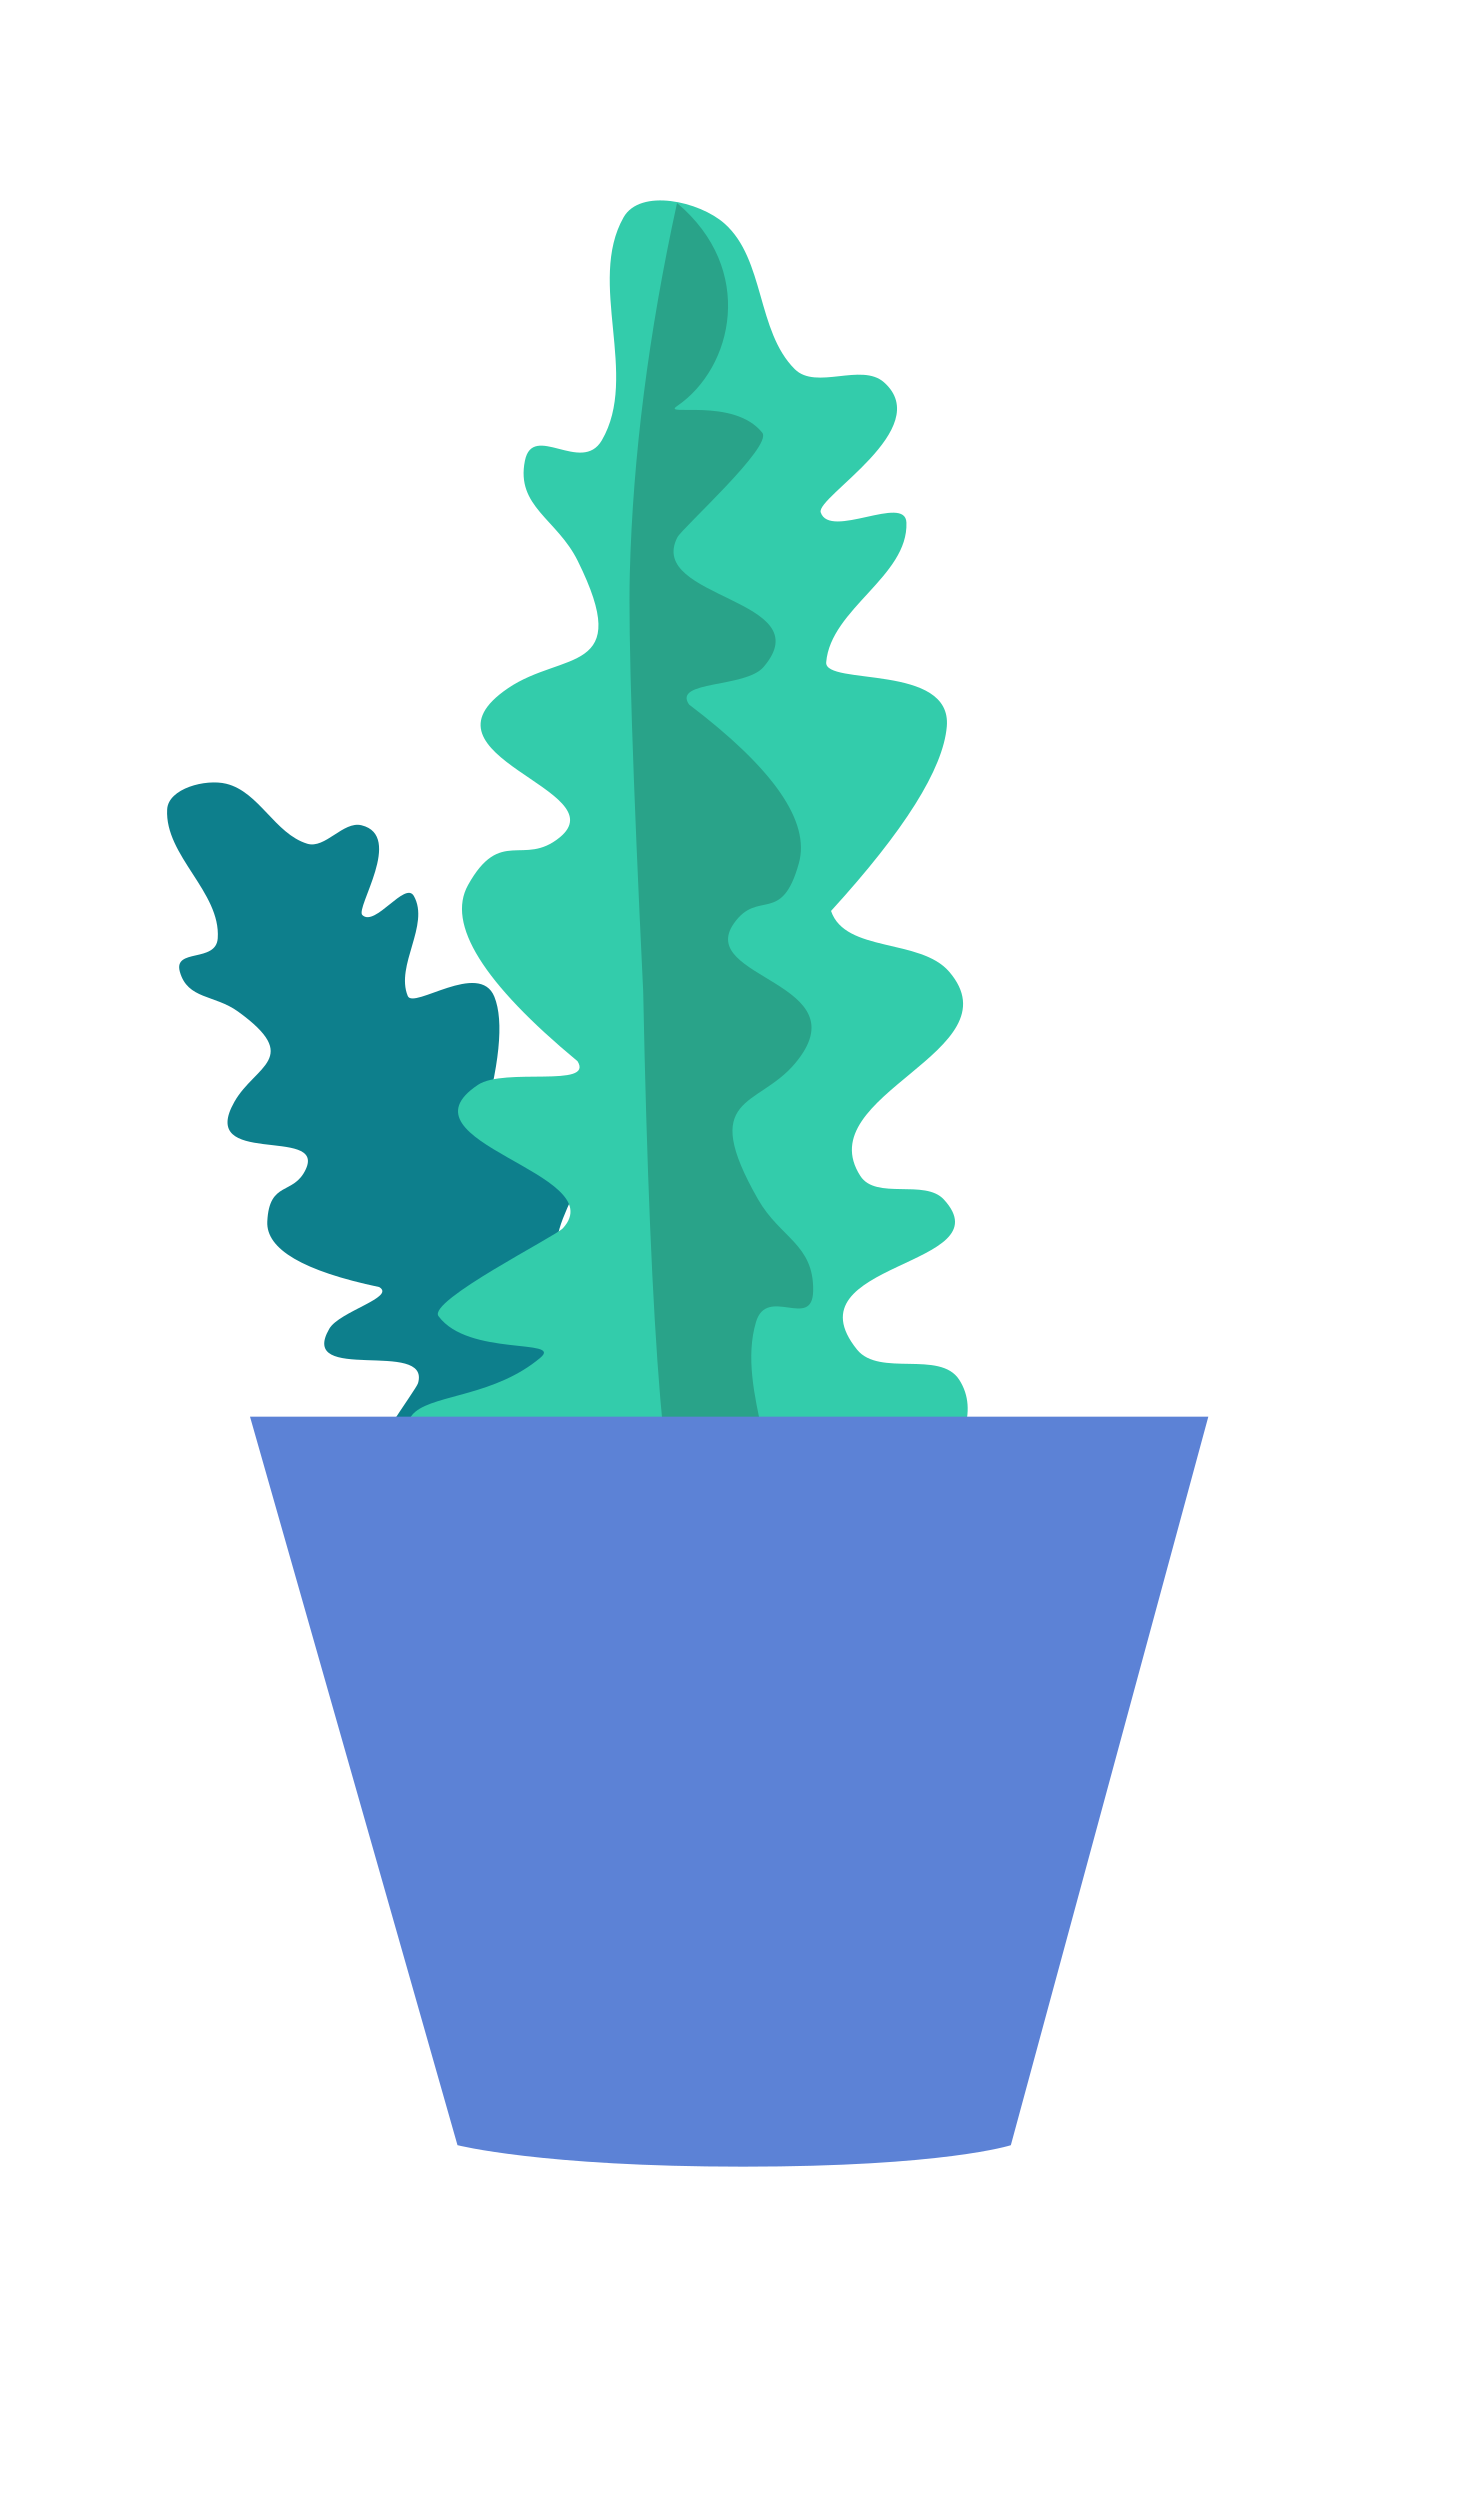
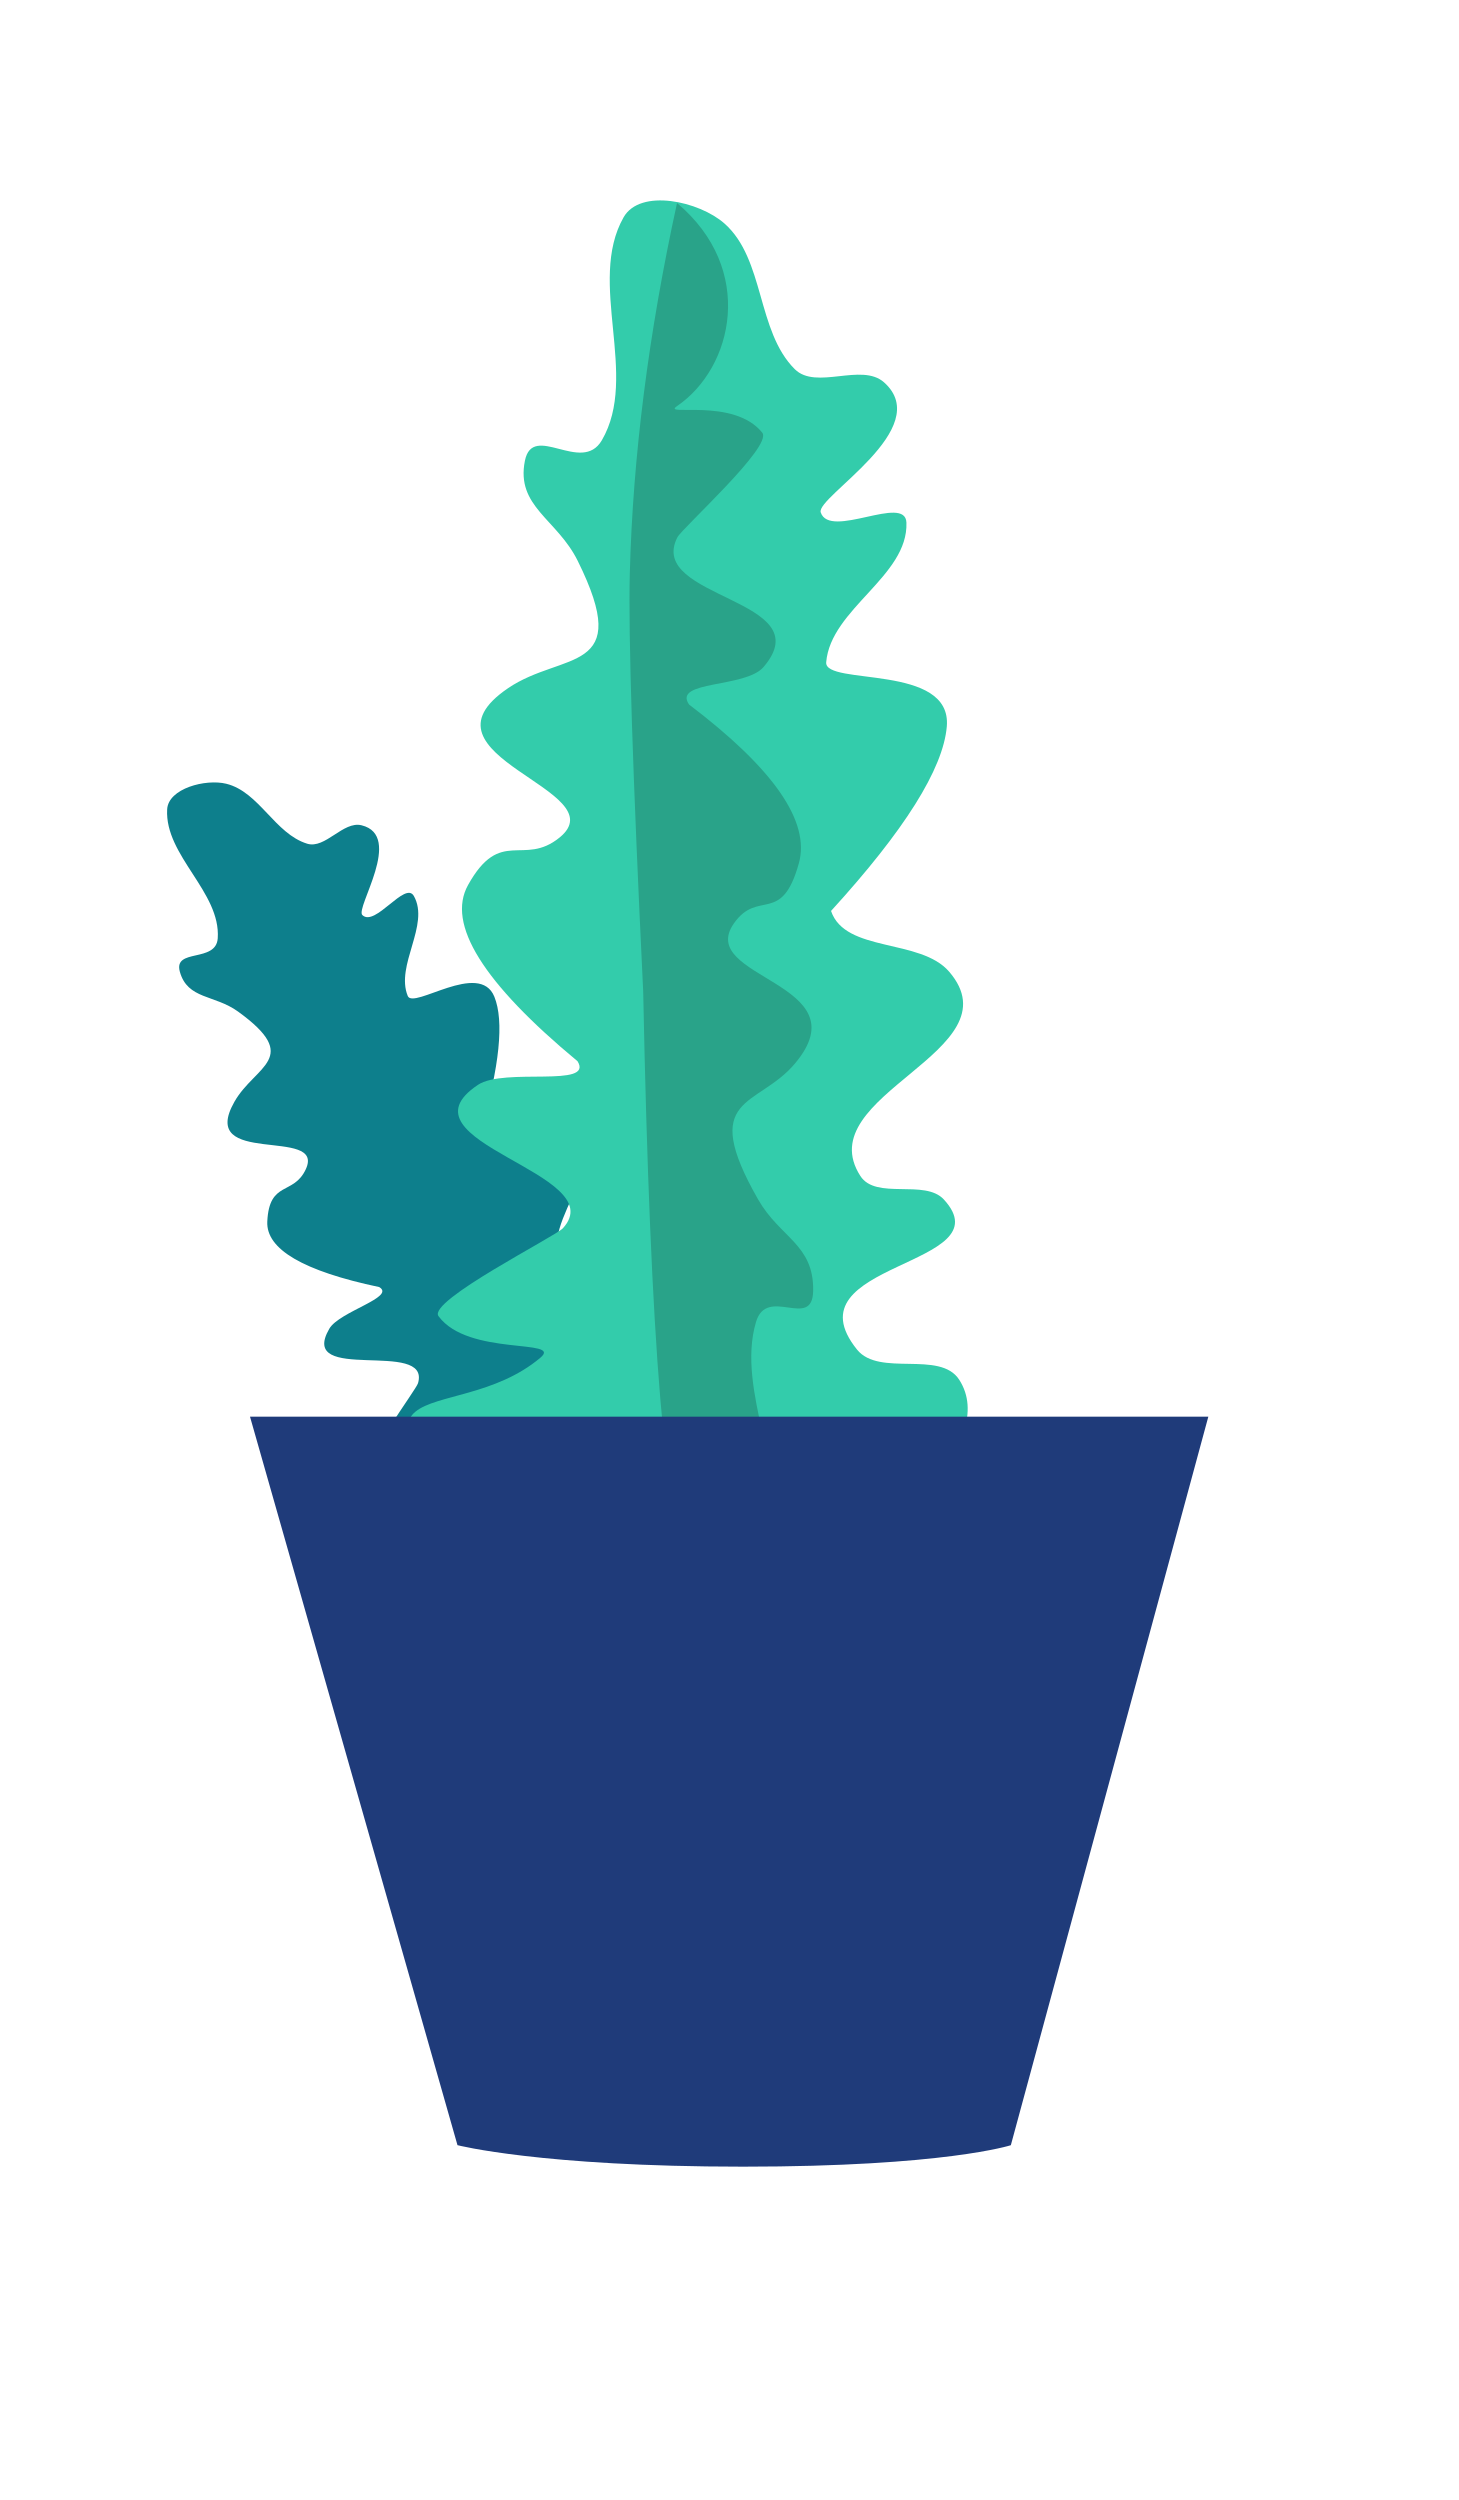
<svg xmlns="http://www.w3.org/2000/svg" width="70" height="120" viewBox="0 0 70 120">
  <g fill="none" fill-rule="evenodd">
    <path fill="#0D7F8C" d="M15.53,75.865 C8.417,69.887 13.075,71.878 15.607,69.406 C16.254,68.774 13.403,69.561 12.395,68.441 C12.015,68.02 15.741,65.783 15.948,65.519 C17.333,63.755 10.527,63.41 12.979,61.5 C13.735,60.911 16.527,61.298 15.948,60.543 C12.857,58.466 11.59,56.824 12.145,55.617 C12.977,53.807 13.781,54.941 14.805,53.975 C16.46,52.413 9.976,51.963 12.837,49.693 C14.407,48.448 16.651,48.983 14.62,45.744 C13.877,44.56 12.59,44.302 12.746,42.924 C12.88,41.748 14.512,43.19 15.033,42.12 C16.008,40.116 14.154,37.487 15.101,35.47 C15.528,34.56 17.363,34.796 18.19,35.392 C19.513,36.345 19.452,38.491 20.716,39.517 C21.421,40.089 22.728,39.142 23.466,39.674 C25.17,40.902 21.692,43.242 21.887,43.684 C22.234,44.468 24.414,42.916 24.523,43.764 C24.725,45.345 22.446,46.508 22.453,48.102 C22.456,48.813 26.294,47.799 26.294,49.693 C26.294,50.955 25.284,52.872 23.262,55.443 C23.805,56.648 26.053,56.016 27.02,56.935 C29.316,59.118 23.053,60.936 24.861,63.205 C25.401,63.884 26.83,63.12 27.464,63.683 C29.531,65.519 22.833,65.934 25.222,68.348 C25.974,69.108 27.748,68.142 28.412,68.975 C29.812,70.73 26.522,73.781 25.645,74.32" transform="rotate(-22 20.254 55.365)" />
    <path fill="#33CCAB" d="M27.77,76.336 C16.596,66.671 23.913,69.89 27.891,65.892 C28.908,64.87 24.428,66.143 22.844,64.332 C22.248,63.65 28.102,60.033 28.426,59.607 C30.603,56.755 19.91,56.196 23.762,53.107 C24.95,52.155 29.337,52.781 28.426,51.561 C23.571,48.202 21.58,45.547 22.452,43.596 C23.76,40.668 25.023,42.501 26.631,40.939 C29.232,38.414 19.044,37.686 23.54,34.016 C26.005,32.002 29.531,32.868 26.34,27.631 C25.174,25.716 23.151,25.299 23.397,23.07 C23.608,21.168 26.171,23.499 26.989,21.769 C28.521,18.529 25.609,14.279 27.096,11.017 C27.768,9.545 30.65,9.926 31.95,10.891 C34.028,12.432 33.933,15.902 35.919,17.56 C37.026,18.485 39.08,16.955 40.239,17.814 C42.917,19.801 37.452,23.585 37.758,24.299 C38.304,25.567 41.729,23.057 41.899,24.428 C42.217,26.985 38.636,28.866 38.647,31.443 C38.652,32.593 44.683,30.953 44.683,34.016 C44.683,36.057 43.095,39.157 39.919,43.314 C40.772,45.261 44.303,44.24 45.823,45.726 C49.431,49.256 39.589,52.196 42.43,55.865 C43.28,56.962 45.524,55.728 46.52,56.639 C49.768,59.607 39.245,60.277 42.999,64.182 C44.18,65.41 46.966,63.848 48.01,65.195 C50.209,68.032 45.04,72.966 43.663,73.838" transform="rotate(5 35.193 43.187)" />
    <path fill="#29A389" d="M33.75,75.278 C30.191,71.837 31.612,67.202 34.43,65.555 C35.243,65.08 31.69,65.806 30.437,63.995 C29.965,63.313 34.596,59.696 34.853,59.27 C36.575,56.418 28.115,55.859 31.163,52.77 C32.102,51.818 35.573,52.444 34.853,51.224 C31.012,47.865 29.436,45.21 30.126,43.259 C31.161,40.331 32.16,42.164 33.433,40.602 C35.491,38.077 27.43,37.349 30.987,33.678 C32.938,31.665 35.727,32.531 33.203,27.294 C32.28,25.379 30.679,24.961 30.874,22.733 C31.041,20.831 33.069,23.162 33.716,21.432 C34.928,18.192 32.624,13.942 33.801,10.68 C34.332,9.208 36.612,9.589 37.641,10.553 C38.737,11.581 38.86,20.611 38.01,37.645 C37.787,48.068 37.534,54.751 37.252,57.694 C36.717,63.274 35.55,69.136 33.75,75.278 Z" transform="rotate(176 34.268 42.49)" />
-     <path fill="#5C82D6" d="M12,68 L21.959,102.968 C21.959,102.968 25.956,104 35.664,104 C45.371,104 48.52,102.97 48.52,102.97 L58,68" />
+     <path fill="#1F3B7A" d="M12,68 L21.959,102.968 C21.959,102.968 25.956,104 35.664,104 C45.371,104 48.52,102.97 48.52,102.97 L58,68" />
  </g>
</svg>
